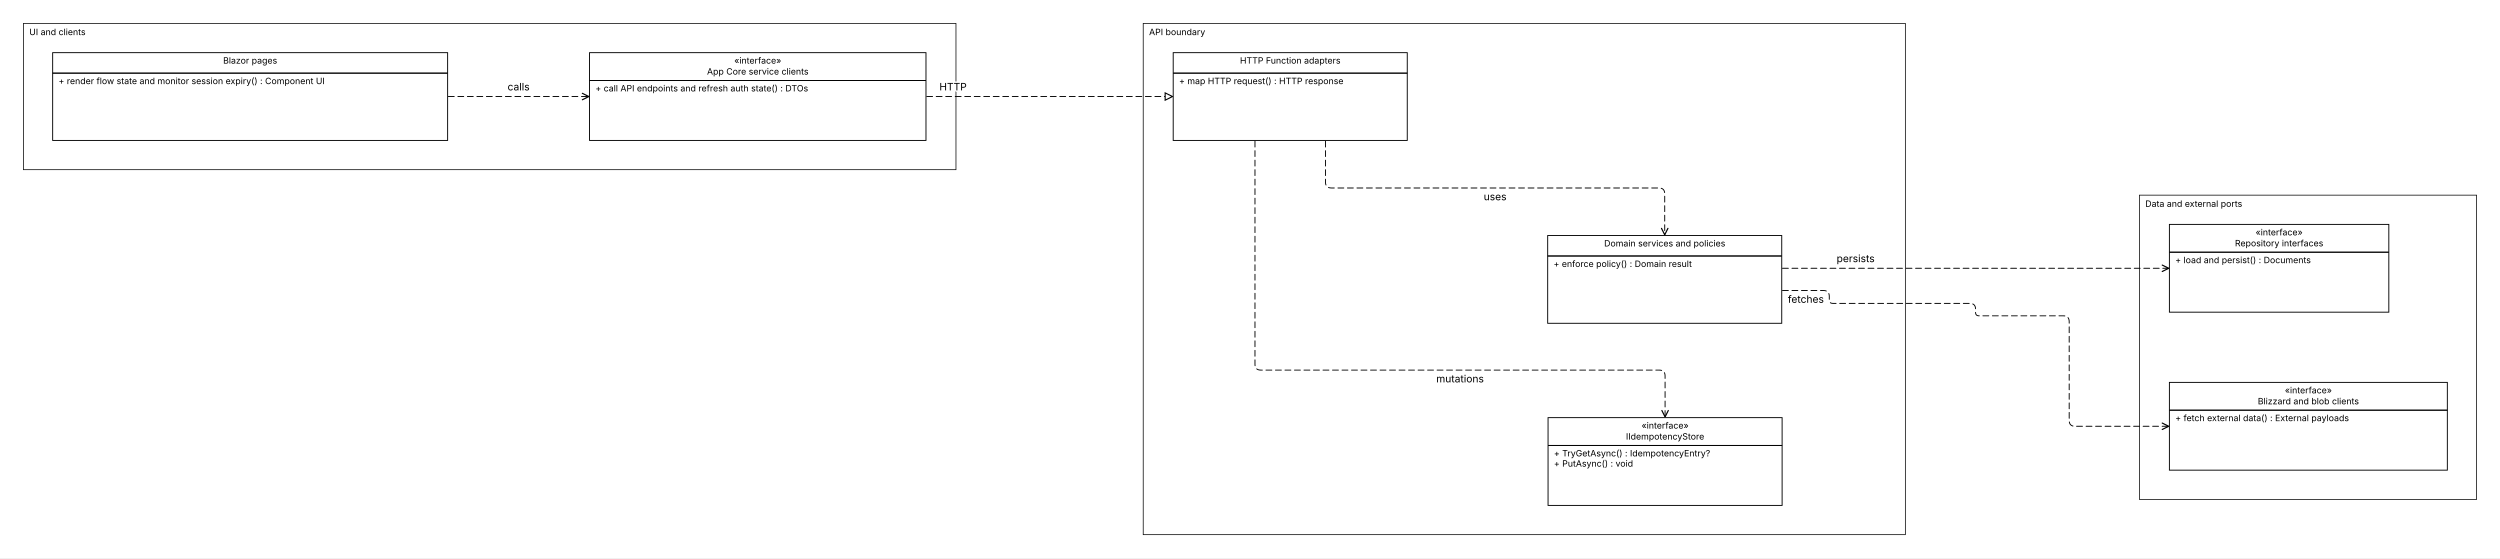
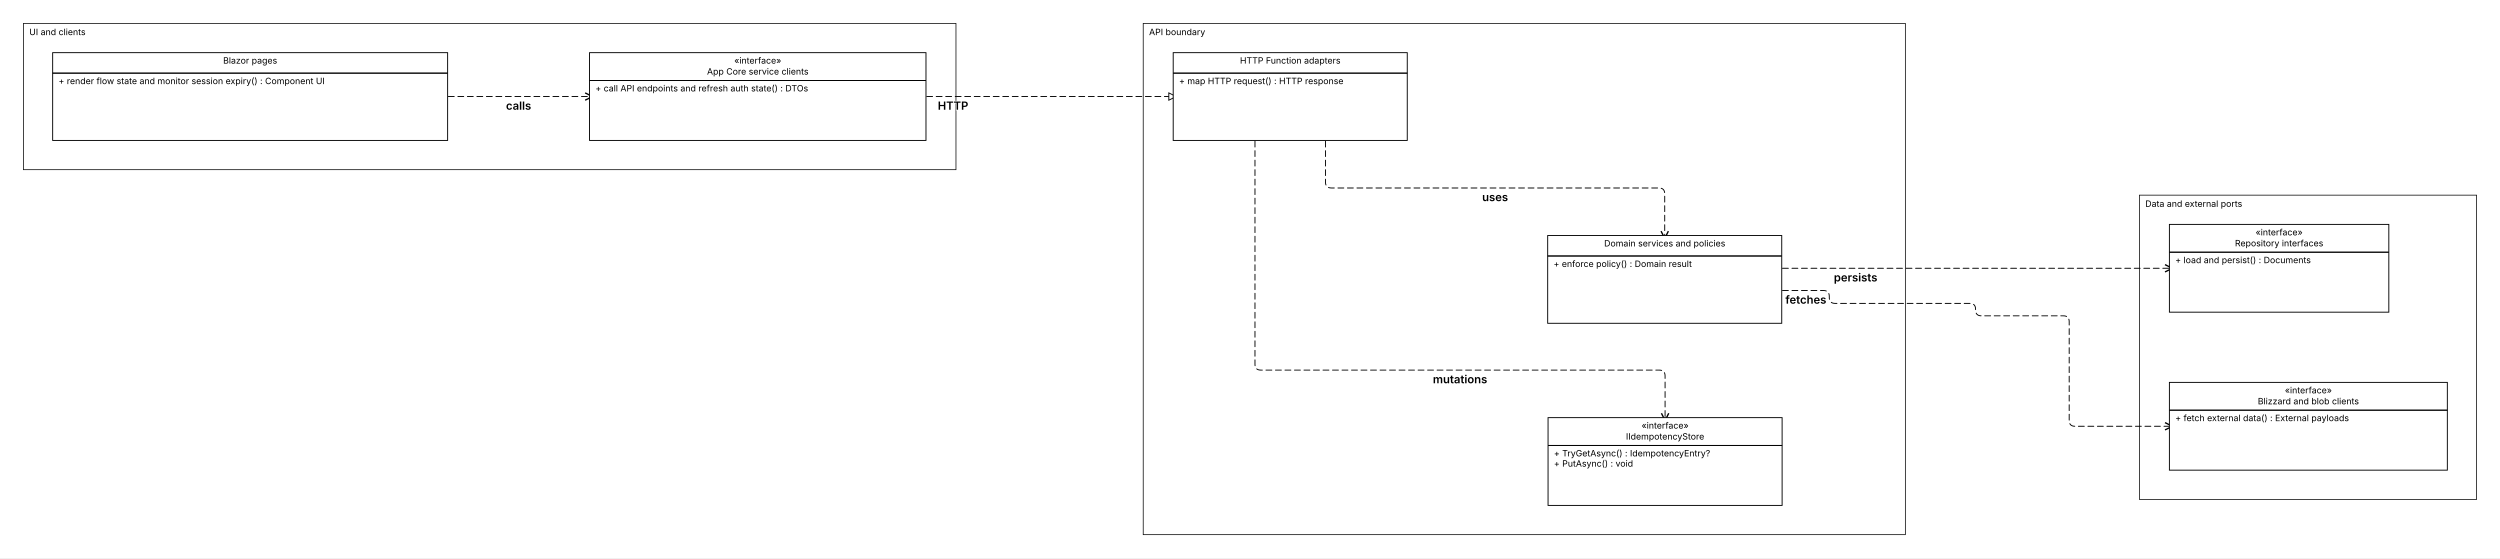
<svg xmlns="http://www.w3.org/2000/svg" width="3418" height="763" viewBox="-20.0 -20.0 3418.0 763.0">
  <rect x="-20.0" y="-20.0" width="3418.0" height="763.0" fill="#ffffff" />
-   <g font-family="Inter, Arial, sans-serif" font-size="14.0">
+   <g font-family="Inter, Arial, sans-serif" font-size="14">
    <g data-dediren-group-id="group-class-ui" data-dediren-group-type="Package" data-dediren-group-source-id="pkg-ui-pages">
-       <rect x="12.0" y="12.0" width="1275.0" height="200.0" rx="0" fill="#ffffff" stroke="#000000" stroke-width="1.0" />
-       <text x="20.0" y="28.0" fill="#000000" font-size="12.0">UI and clients</text>
+       <rect x="12.0" y="12.0" width="1275.0" height="200.0" rx="0" fill="#ffffff" stroke="#000000" stroke-width="1" />
+       <text x="20.0" y="28.0" fill="#000000" font-size="12">UI and clients</text>
    </g>
    <g data-dediren-group-id="group-class-api" data-dediren-group-type="Package" data-dediren-group-source-id="pkg-api-functions">
-       <rect x="1543.0" y="12.0" width="1042.0" height="699.0" rx="0" fill="#ffffff" stroke="#000000" stroke-width="1.0" />
-       <text x="1551.0" y="28.0" fill="#000000" font-size="12.0">API boundary</text>
+       <rect x="1543.0" y="12.0" width="1042.0" height="699.0" rx="0" fill="#ffffff" stroke="#000000" stroke-width="1" />
+       <text x="1551.0" y="28.0" fill="#000000" font-size="12">API boundary</text>
    </g>
    <g data-dediren-group-id="group-class-data" data-dediren-group-type="Package" data-dediren-group-source-id="pkg-api-repositories">
-       <rect x="2905.0" y="246.8" width="461.0" height="416.0" rx="0" fill="#ffffff" stroke="#000000" stroke-width="1.0" />
-       <text x="2913.0" y="262.8" fill="#000000" font-size="12.0">Data and external ports</text>
+       <rect x="2905.0" y="246.8" width="461.0" height="416.0" rx="0" fill="#ffffff" stroke="#000000" stroke-width="1" />
+       <text x="2913.0" y="262.8" fill="#000000" font-size="12">Data and external ports</text>
    </g>
    <g data-dediren-edge-id="dep-ui-clients">
-       <defs>
-         <marker id="marker-end-dep-ui-clients" data-dediren-edge-marker-end="open_arrow" markerWidth="9" markerHeight="9" refX="8" refY="4.5" orient="auto" markerUnits="strokeWidth">
-           <path d="M 1 1 L 8 4.5 L 1 8" fill="none" stroke="#000000" stroke-width="1.3" stroke-linecap="round" stroke-linejoin="round" />
-         </marker>
-       </defs>
+       <marker id="marker-end-dep-ui-clients" data-dediren-edge-marker-end="open_arrow" markerWidth="10" markerHeight="10" refX="5" refY="5" orient="auto">
+         <path d="M 1 1 L 9 5 L 1 9" fill="none" stroke="#000000" stroke-width="1.5" />
+       </marker>
      <path d="M 593.0 112.0 L 785.0 112.0" fill="none" stroke="#000000" stroke-width="1.25" stroke-linecap="round" stroke-linejoin="round" stroke-dasharray="8 5" marker-end="url(#marker-end-dep-ui-clients)" />
-       <text x="689.0" y="103.6" text-anchor="middle" fill="#000000" stroke="#ffffff" stroke-width="4" stroke-linejoin="round" paint-order="stroke">calls</text>
+       <text x="689.0" y="130.0" text-anchor="middle" fill="none" font-size="15.4" font-weight="600" stroke="#ffffff" stroke-width="2">calls</text>
+       <text x="689.0" y="130.0" text-anchor="middle" fill="#000000" font-size="15.4" font-weight="600">calls</text>
    </g>
    <g data-dediren-edge-id="realize-clients-http">
-       <defs>
-         <marker id="marker-end-realize-clients-http" data-dediren-edge-marker-end="hollow_triangle" markerWidth="10" markerHeight="10" refX="9" refY="5" orient="auto" markerUnits="strokeWidth">
-           <path d="M 1 1 L 9 5 L 1 9 z" fill="#ffffff" stroke="#000000" stroke-width="1.2" />
-         </marker>
-       </defs>
+       <marker id="marker-end-realize-clients-http" data-dediren-edge-marker-end="hollow_triangle" markerWidth="10" markerHeight="10" refX="5" refY="5" orient="auto">
+         <path d="M 1 1 L 9 5 L 1 9 Z" fill="#ffffff" stroke="#000000" stroke-width="1" />
+       </marker>
      <path d="M 1247.0 112.0 L 1319.0 112.0 L 1511.0 112.0 L 1583.0 112.0" fill="none" stroke="#000000" stroke-width="1.25" stroke-linecap="round" stroke-linejoin="round" stroke-dasharray="8 5" marker-end="url(#marker-end-realize-clients-http)" />
-       <text x="1283.0" y="103.6" text-anchor="middle" fill="#000000" stroke="#ffffff" stroke-width="4" stroke-linejoin="round" paint-order="stroke">HTTP</text>
+       <text x="1283.0" y="130.0" text-anchor="middle" fill="none" font-size="15.4" font-weight="600" stroke="#ffffff" stroke-width="2">HTTP</text>
+       <text x="1283.0" y="130.0" text-anchor="middle" fill="#000000" font-size="15.4" font-weight="600">HTTP</text>
    </g>
    <g data-dediren-edge-id="dep-functions-services">
-       <defs>
-         <marker id="marker-end-dep-functions-services" data-dediren-edge-marker-end="open_arrow" markerWidth="9" markerHeight="9" refX="8" refY="4.5" orient="auto" markerUnits="strokeWidth">
-           <path d="M 1 1 L 8 4.5 L 1 8" fill="none" stroke="#000000" stroke-width="1.3" stroke-linecap="round" stroke-linejoin="round" />
-         </marker>
-       </defs>
+       <marker id="marker-end-dep-functions-services" data-dediren-edge-marker-end="open_arrow" markerWidth="10" markerHeight="10" refX="5" refY="5" orient="auto">
+         <path d="M 1 1 L 9 5 L 1 9" fill="none" stroke="#000000" stroke-width="1.5" />
+       </marker>
      <path d="M 1792.2 173.0 L 1792.2 229.0 Q 1792.2 237.0 1800.2 237.0 L 2248.0 237.0 Q 2256.0 237.0 2256.0 245.0 L 2256.0 301.0" fill="none" stroke="#000000" stroke-width="1.25" stroke-linecap="round" stroke-linejoin="round" stroke-dasharray="8 5" marker-end="url(#marker-end-dep-functions-services)" />
-       <text x="2024.1" y="253.8" text-anchor="middle" fill="#000000" stroke="#ffffff" stroke-width="4" stroke-linejoin="round" paint-order="stroke">uses</text>
+       <text x="2024.1" y="255.0" text-anchor="middle" fill="none" font-size="15.4" font-weight="600" stroke="#ffffff" stroke-width="2">uses</text>
+       <text x="2024.1" y="255.0" text-anchor="middle" fill="#000000" font-size="15.4" font-weight="600">uses</text>
    </g>
    <g data-dediren-edge-id="dep-services-repositories">
-       <defs>
-         <marker id="marker-end-dep-services-repositories" data-dediren-edge-marker-end="open_arrow" markerWidth="9" markerHeight="9" refX="8" refY="4.5" orient="auto" markerUnits="strokeWidth">
-           <path d="M 1 1 L 8 4.5 L 1 8" fill="none" stroke="#000000" stroke-width="1.3" stroke-linecap="round" stroke-linejoin="round" />
-         </marker>
-       </defs>
+       <marker id="marker-end-dep-services-repositories" data-dediren-edge-marker-end="open_arrow" markerWidth="10" markerHeight="10" refX="5" refY="5" orient="auto">
+         <path d="M 1 1 L 9 5 L 1 9" fill="none" stroke="#000000" stroke-width="1.5" />
+       </marker>
      <path d="M 2417.0 346.8 L 2617.0 346.8 L 2873.0 346.8 L 2945.0 346.8" fill="none" stroke="#000000" stroke-width="1.25" stroke-linecap="round" stroke-linejoin="round" stroke-dasharray="8 5" marker-end="url(#marker-end-dep-services-repositories)" />
-       <text x="2517.0" y="338.4" text-anchor="middle" fill="#000000" stroke="#ffffff" stroke-width="4" stroke-linejoin="round" paint-order="stroke">persists</text>
+       <text x="2517.0" y="364.8" text-anchor="middle" fill="none" font-size="15.4" font-weight="600" stroke="#ffffff" stroke-width="2">persists</text>
+       <text x="2517.0" y="364.8" text-anchor="middle" fill="#000000" font-size="15.4" font-weight="600">persists</text>
    </g>
    <g data-dediren-edge-id="dep-services-external">
-       <defs>
-         <marker id="marker-end-dep-services-external" data-dediren-edge-marker-end="open_arrow" markerWidth="9" markerHeight="9" refX="8" refY="4.5" orient="auto" markerUnits="strokeWidth">
-           <path d="M 1 1 L 8 4.5 L 1 8" fill="none" stroke="#000000" stroke-width="1.3" stroke-linecap="round" stroke-linejoin="round" />
-         </marker>
-       </defs>
-       <path d="M 2417.0 377.2 L 2473.0 377.2 Q 2481.0 377.2 2481.0 385.2 L 2481.0 390.0 Q 2481.0 394.8 2485.8 394.8 L 2617.0 394.8 L 2673.0 394.8 Q 2681.0 394.8 2681.0 402.8 L 2681.0 407.3 Q 2681.0 411.8 2685.5 411.8 L 2801.0 411.8 Q 2809.0 411.8 2809.0 419.8 L 2809.0 554.8 Q 2809.0 562.8 2817.0 562.8 L 2873.0 562.8 L 2945.0 562.8" fill="none" stroke="#000000" stroke-width="1.25" stroke-linecap="round" stroke-linejoin="round" stroke-dasharray="8 5" marker-end="url(#marker-end-dep-services-external)" />
-       <text x="2449.0" y="394.0" text-anchor="middle" fill="#000000" stroke="#ffffff" stroke-width="4" stroke-linejoin="round" paint-order="stroke">fetches</text>
+       <marker id="marker-end-dep-services-external" data-dediren-edge-marker-end="open_arrow" markerWidth="10" markerHeight="10" refX="5" refY="5" orient="auto">
+         <path d="M 1 1 L 9 5 L 1 9" fill="none" stroke="#000000" stroke-width="1.5" />
+       </marker>
+       <path d="M 2417.0 377.2 L 2473.0 377.2 Q 2481.0 377.2 2481.0 385.2 L 2481.0 386.8 Q 2481.0 394.8 2489.0 394.8 L 2617.0 394.8 L 2673.0 394.8 Q 2681.0 394.8 2681.0 402.8 L 2681.0 403.8 Q 2681.0 411.8 2689.0 411.8 L 2801.0 411.8 Q 2809.0 411.8 2809.0 419.8 L 2809.0 554.8 Q 2809.0 562.8 2817.0 562.8 L 2873.0 562.8 L 2945.0 562.8" fill="none" stroke="#000000" stroke-width="1.25" stroke-linecap="round" stroke-linejoin="round" stroke-dasharray="8 5" marker-end="url(#marker-end-dep-services-external)" />
+       <text x="2449.0" y="395.2" text-anchor="middle" fill="none" font-size="15.4" font-weight="600" stroke="#ffffff" stroke-width="2">fetches</text>
+       <text x="2449.0" y="395.2" text-anchor="middle" fill="#000000" font-size="15.4" font-weight="600">fetches</text>
    </g>
    <g data-dediren-edge-id="dep-functions-idempotency">
-       <defs>
-         <marker id="marker-end-dep-functions-idempotency" data-dediren-edge-marker-end="open_arrow" markerWidth="9" markerHeight="9" refX="8" refY="4.5" orient="auto" markerUnits="strokeWidth">
-           <path d="M 1 1 L 8 4.5 L 1 8" fill="none" stroke="#000000" stroke-width="1.3" stroke-linecap="round" stroke-linejoin="round" />
-         </marker>
-       </defs>
+       <marker id="marker-end-dep-functions-idempotency" data-dediren-edge-marker-end="open_arrow" markerWidth="10" markerHeight="10" refX="5" refY="5" orient="auto">
+         <path d="M 1 1 L 9 5 L 1 9" fill="none" stroke="#000000" stroke-width="1.5" />
+       </marker>
      <path d="M 1695.8 173.0 L 1695.8 478.0 Q 1695.8 486.0 1703.8 486.0 L 2248.5 486.0 Q 2256.5 486.0 2256.5 494.0 L 2256.5 550.0" fill="none" stroke="#000000" stroke-width="1.25" stroke-linecap="round" stroke-linejoin="round" stroke-dasharray="8 5" marker-end="url(#marker-end-dep-functions-idempotency)" />
-       <text x="1976.2" y="502.8" text-anchor="middle" fill="#000000" stroke="#ffffff" stroke-width="4" stroke-linejoin="round" paint-order="stroke">mutations</text>
+       <text x="1976.2" y="504.0" text-anchor="middle" fill="none" font-size="15.4" font-weight="600" stroke="#ffffff" stroke-width="2">mutations</text>
+       <text x="1976.2" y="504.0" text-anchor="middle" fill="#000000" font-size="15.4" font-weight="600">mutations</text>
    </g>
    <g data-dediren-node-id="class-ui-pages">
      <rect data-dediren-node-shape="uml_class" x="52.0" y="52.0" width="540.0" height="120.0" rx="0" fill="#ffffff" stroke="#000000" stroke-width="1.25" />
      <g data-dediren-node-decorator="uml_class">
        <line x1="52.0" y1="80.0" x2="592.0" y2="80.0" stroke="#000000" stroke-width="1.25" />
        <line x1="52.0" y1="80.0" x2="592.0" y2="80.0" stroke="#000000" stroke-width="1.25" />
        <text x="322.0" y="67.0" text-anchor="middle" fill="#000000" font-size="12">Blazor pages</text>
        <text x="60.0" y="95.0" fill="#000000" font-size="12">+ render flow state and monitor session expiry() : Component UI</text>
      </g>
    </g>
    <g data-dediren-node-id="interface-app-clients">
      <rect data-dediren-node-shape="uml_interface" x="786.0" y="52.0" width="460.0" height="120.0" rx="0" fill="#ffffff" stroke="#000000" stroke-width="1.25" />
      <g data-dediren-node-decorator="uml_interface">
        <line x1="786.0" y1="90.0" x2="1246.0" y2="90.0" stroke="#000000" stroke-width="1.25" />
        <line x1="786.0" y1="90.0" x2="1246.0" y2="90.0" stroke="#000000" stroke-width="1.25" />
        <text x="1016.0" y="67.0" text-anchor="middle" fill="#000000" font-size="12">«interface»</text>
        <text x="1016.0" y="82.0" text-anchor="middle" fill="#000000" font-size="12">App Core service clients</text>
        <text x="794.0" y="105.0" fill="#000000" font-size="12">+ call API endpoints and refresh auth state() : DTOs</text>
      </g>
    </g>
    <g data-dediren-node-id="class-function-adapters">
      <rect data-dediren-node-shape="uml_class" x="1584.0" y="52.0" width="320.0" height="120.0" rx="0" fill="#ffffff" stroke="#000000" stroke-width="1.25" />
      <g data-dediren-node-decorator="uml_class">
        <line x1="1584.0" y1="80.0" x2="1904.0" y2="80.0" stroke="#000000" stroke-width="1.25" />
        <line x1="1584.0" y1="80.0" x2="1904.0" y2="80.0" stroke="#000000" stroke-width="1.25" />
        <text x="1744.0" y="67.0" text-anchor="middle" fill="#000000" font-size="12">HTTP Function adapters</text>
        <text x="1592.0" y="95.0" fill="#000000" font-size="12">+ map HTTP request() : HTTP response</text>
      </g>
    </g>
    <g data-dediren-node-id="class-domain-services">
      <rect data-dediren-node-shape="uml_class" x="2096.0" y="302.0" width="320.0" height="120.0" rx="0" fill="#ffffff" stroke="#000000" stroke-width="1.25" />
      <g data-dediren-node-decorator="uml_class">
        <line x1="2096.0" y1="330.0" x2="2416.0" y2="330.0" stroke="#000000" stroke-width="1.25" />
        <line x1="2096.0" y1="330.0" x2="2416.0" y2="330.0" stroke="#000000" stroke-width="1.25" />
        <text x="2256.0" y="317.0" text-anchor="middle" fill="#000000" font-size="12">Domain services and policies</text>
        <text x="2104.0" y="345.0" fill="#000000" font-size="12">+ enforce policy() : Domain result</text>
      </g>
    </g>
    <g data-dediren-node-id="interface-repositories">
      <rect data-dediren-node-shape="uml_interface" x="2946.0" y="286.8" width="300.0" height="120.0" rx="0" fill="#ffffff" stroke="#000000" stroke-width="1.25" />
      <g data-dediren-node-decorator="uml_interface">
        <line x1="2946.0" y1="324.8" x2="3246.0" y2="324.8" stroke="#000000" stroke-width="1.25" />
        <line x1="2946.0" y1="324.8" x2="3246.0" y2="324.8" stroke="#000000" stroke-width="1.25" />
        <text x="3096.0" y="301.8" text-anchor="middle" fill="#000000" font-size="12">«interface»</text>
        <text x="3096.0" y="316.8" text-anchor="middle" fill="#000000" font-size="12">Repository interfaces</text>
        <text x="2954.0" y="339.8" fill="#000000" font-size="12">+ load and persist() : Documents</text>
      </g>
    </g>
    <g data-dediren-node-id="interface-external-clients">
      <rect data-dediren-node-shape="uml_interface" x="2946.0" y="502.8" width="380.0" height="120.0" rx="0" fill="#ffffff" stroke="#000000" stroke-width="1.25" />
      <g data-dediren-node-decorator="uml_interface">
        <line x1="2946.0" y1="540.8" x2="3326.0" y2="540.8" stroke="#000000" stroke-width="1.25" />
        <line x1="2946.0" y1="540.8" x2="3326.0" y2="540.8" stroke="#000000" stroke-width="1.25" />
        <text x="3136.0" y="517.8" text-anchor="middle" fill="#000000" font-size="12">«interface»</text>
        <text x="3136.0" y="532.8" text-anchor="middle" fill="#000000" font-size="12">Blizzard and blob clients</text>
        <text x="2954.0" y="555.8" fill="#000000" font-size="12">+ fetch external data() : External payloads</text>
      </g>
    </g>
    <g data-dediren-node-id="interface-idempotency-store">
      <rect data-dediren-node-shape="uml_interface" x="2096.5" y="551.0" width="320.0" height="120.0" rx="0" fill="#ffffff" stroke="#000000" stroke-width="1.25" />
      <g data-dediren-node-decorator="uml_interface">
        <line x1="2096.5" y1="589.0" x2="2416.5" y2="589.0" stroke="#000000" stroke-width="1.25" />
        <line x1="2096.5" y1="589.0" x2="2416.5" y2="589.0" stroke="#000000" stroke-width="1.25" />
        <text x="2256.5" y="566.0" text-anchor="middle" fill="#000000" font-size="12">«interface»</text>
        <text x="2256.5" y="581.0" text-anchor="middle" fill="#000000" font-size="12">IIdempotencyStore</text>
        <text x="2104.5" y="604.0" fill="#000000" font-size="12">+ TryGetAsync() : IdempotencyEntry?</text>
        <text x="2104.5" y="618.0" fill="#000000" font-size="12">+ PutAsync() : void</text>
      </g>
    </g>
  </g>
</svg>
